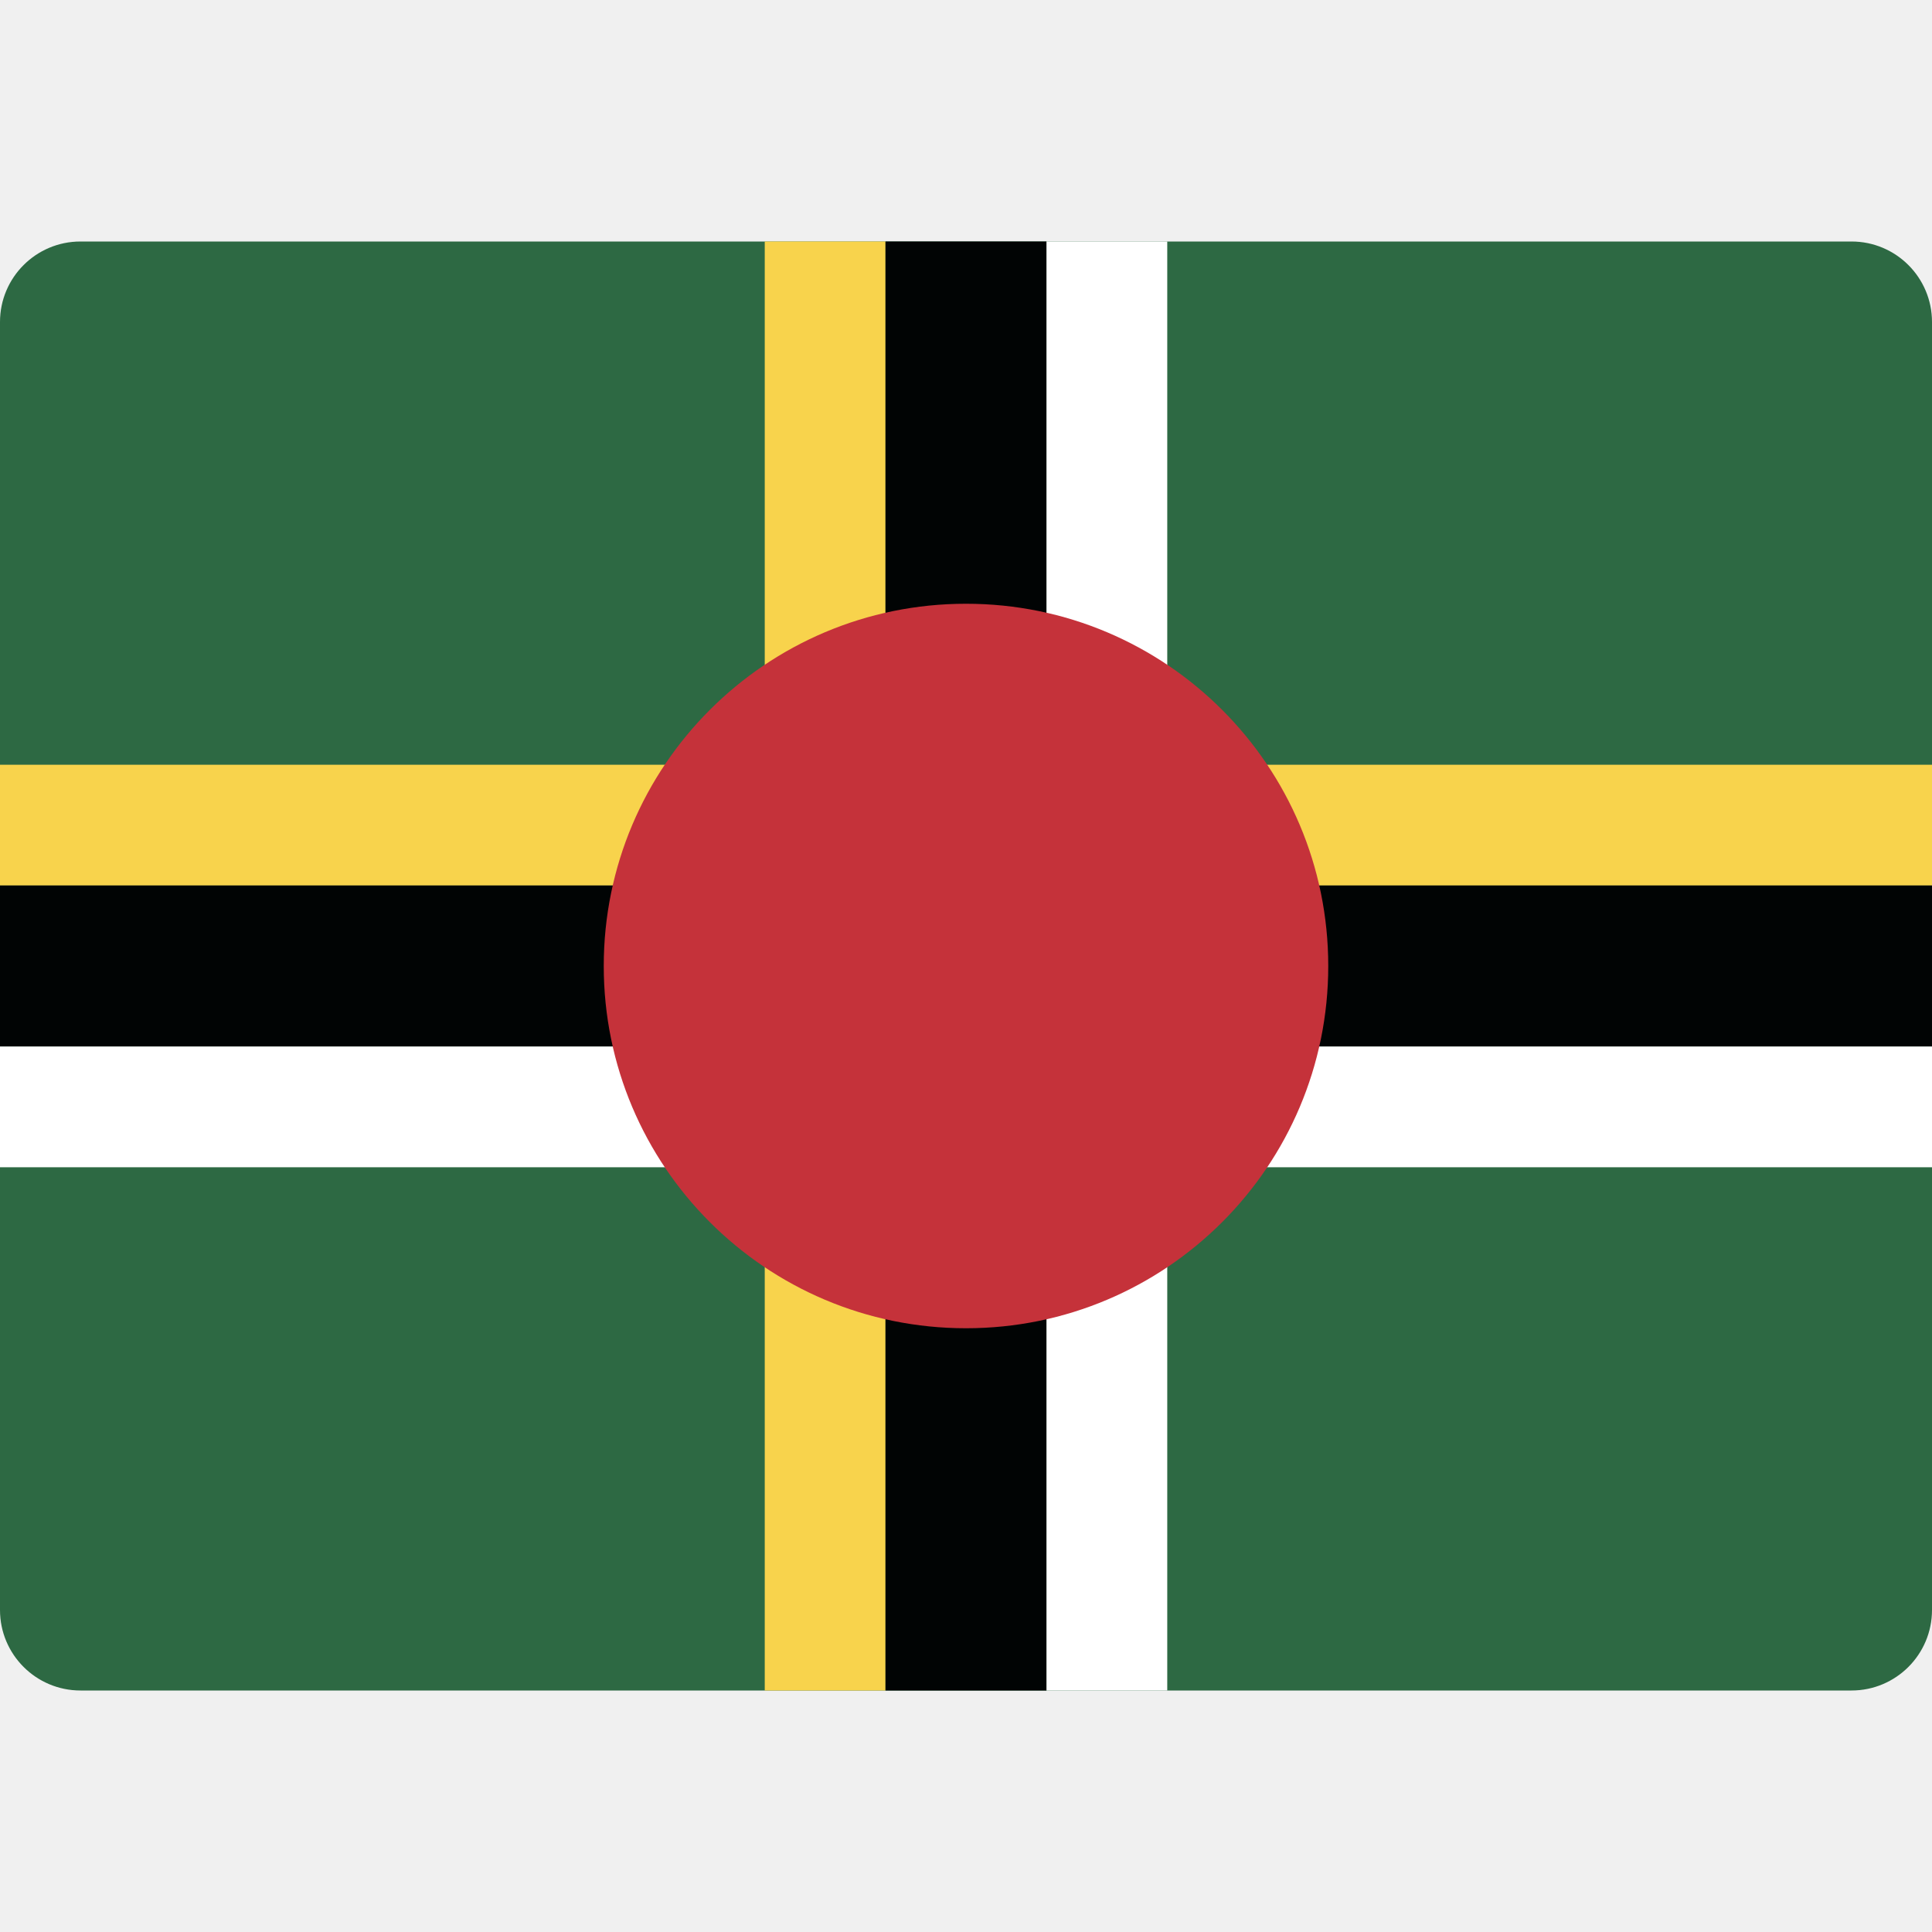
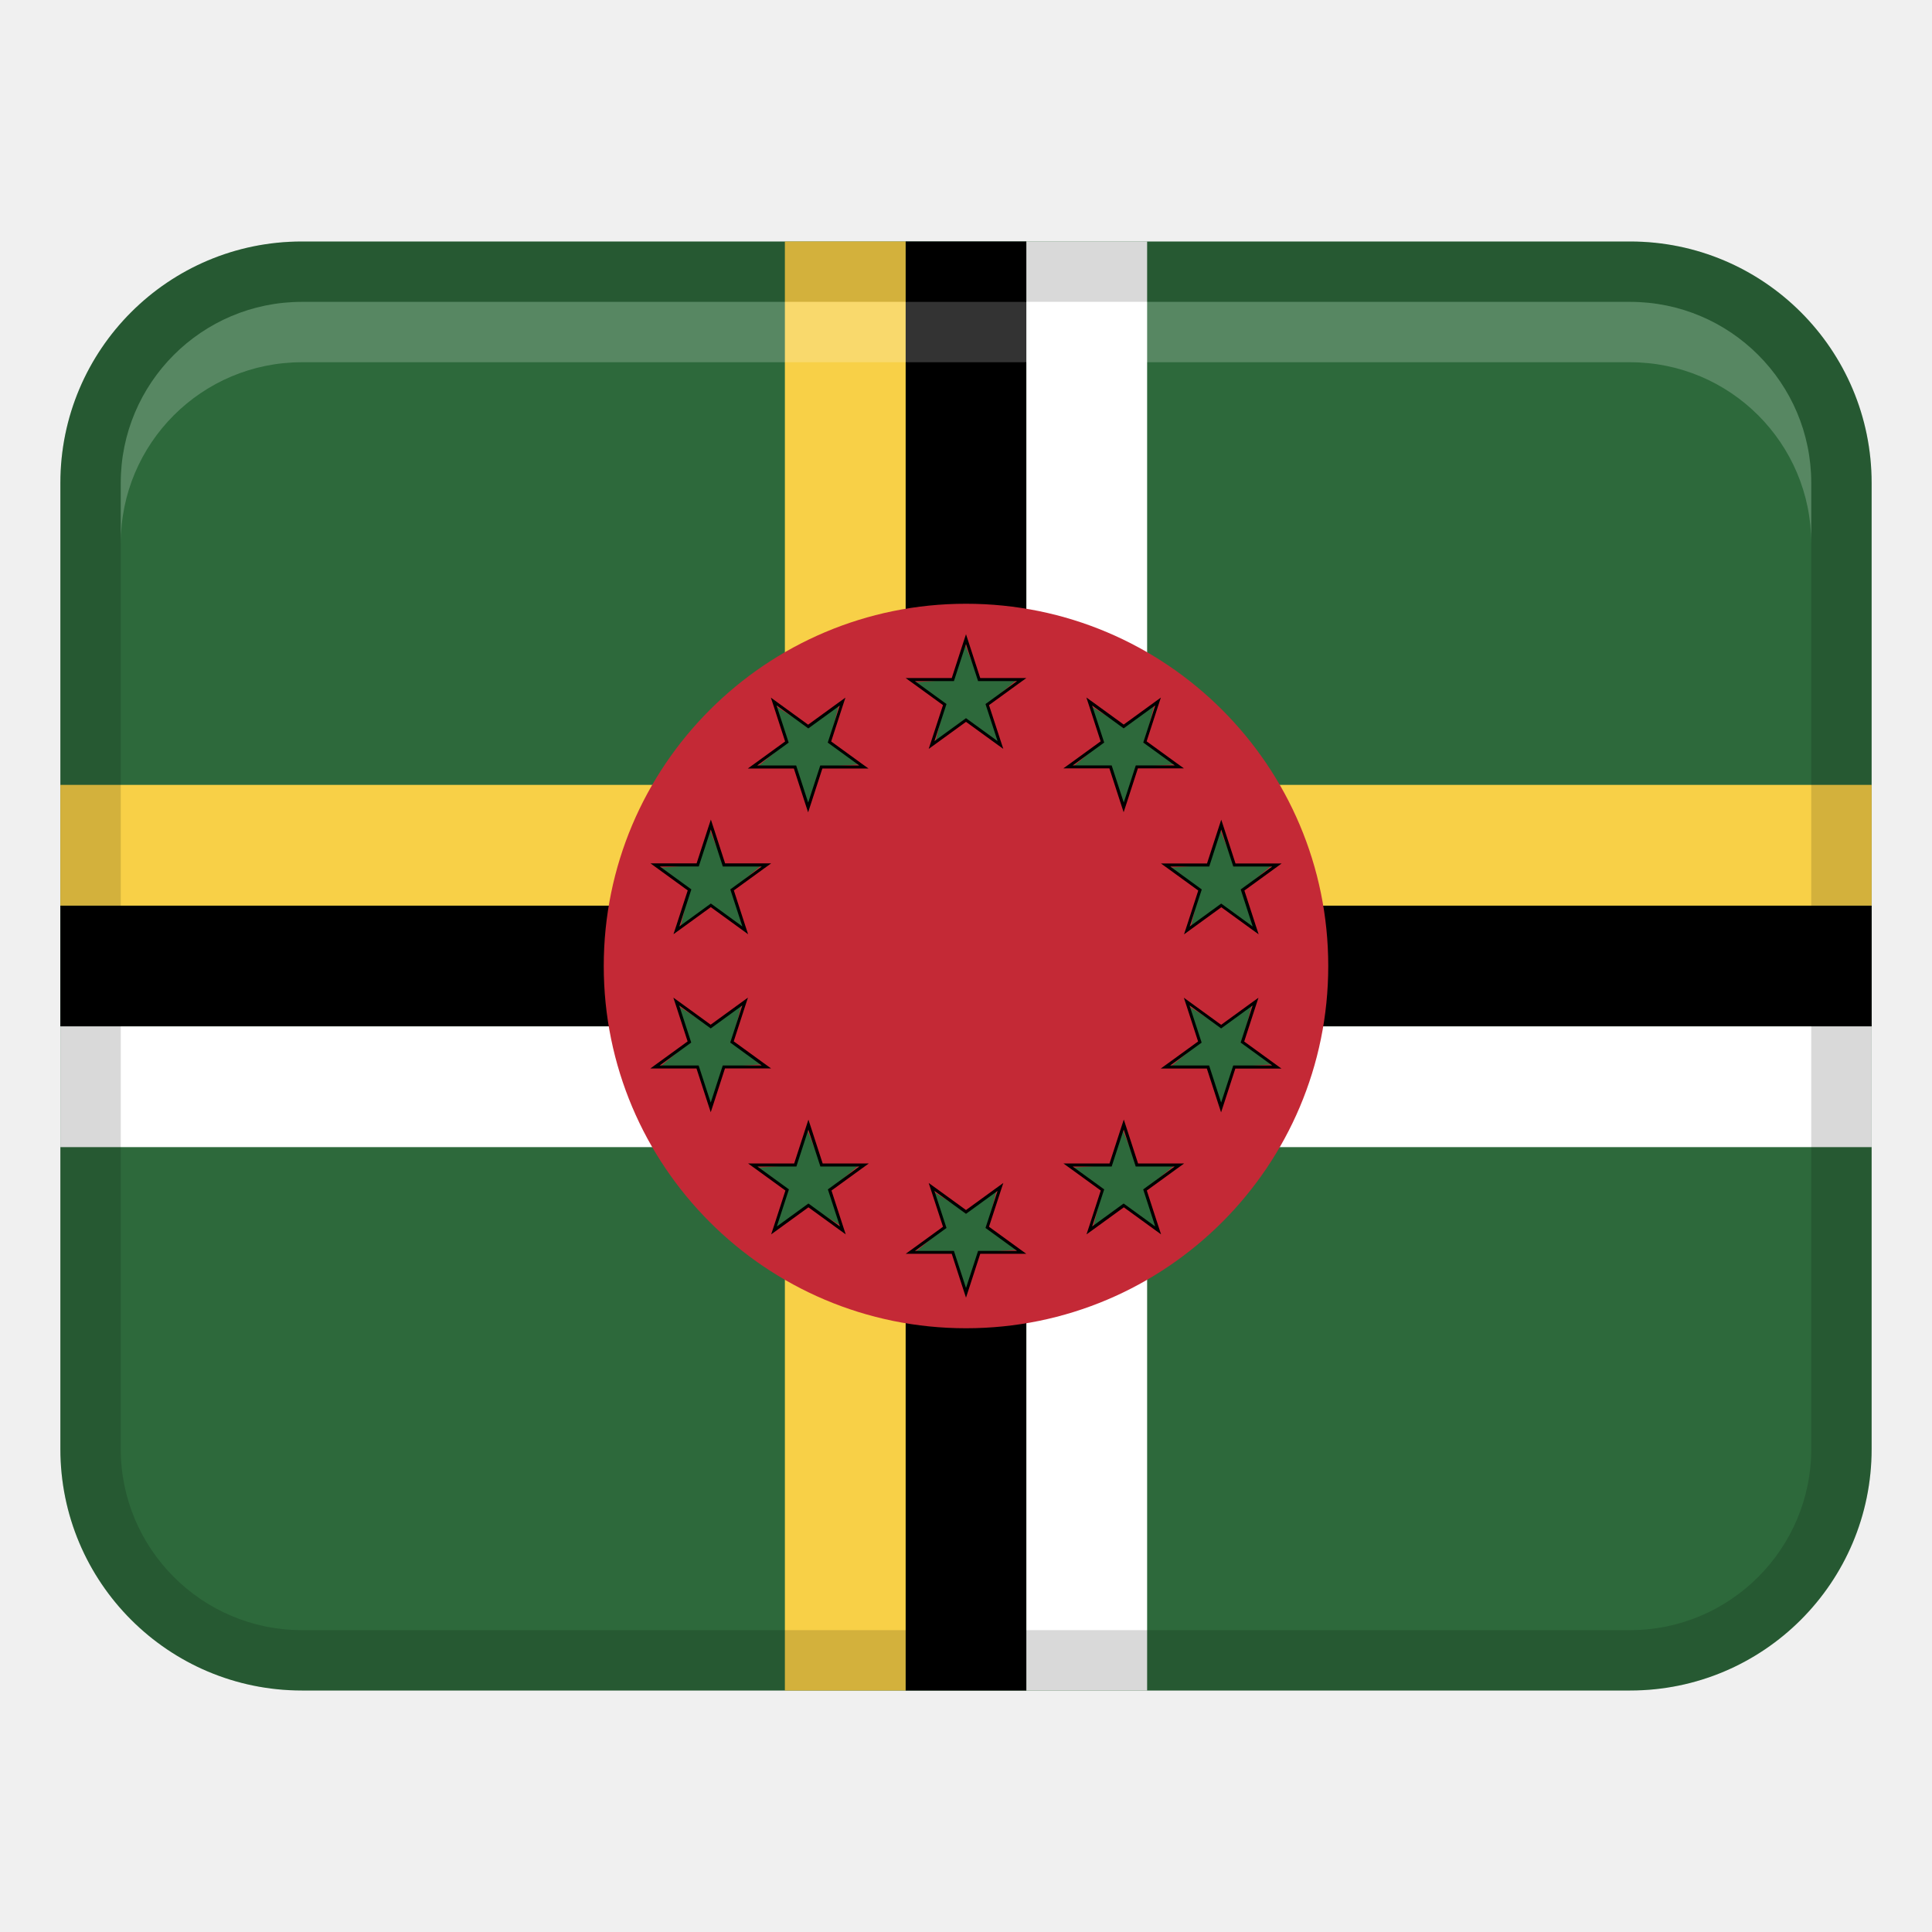
- <svg xmlns="http://www.w3.org/2000/svg" height="48" width="48" viewBox="0 0 48 48">
-   <rect y="6" width="48" height="36" rx="2" ry="2" fill="#2d6943" />
-   <rect x="19" y="6" width="3" height="36" fill="#f8d34c" />
-   <rect x="22" y="6" width="4" height="36" fill="#010404" />
-   <rect x="26" y="6" width="3" height="36" fill="#fff" />
-   <rect x="22.5" y="-3.5" width="3" height="48" transform="translate(44.5 -3.5) rotate(90)" fill="#f8d34c" />
-   <rect x="22" width="4" height="48" transform="translate(48 0) rotate(90)" fill="#010404" />
-   <rect x="22.5" y="3.5" width="3" height="48" transform="translate(51.5 3.5) rotate(90)" fill="#fff" />
-   <circle cx="24" cy="24" r="9" fill="#c5323a" />
+ <svg xmlns="http://www.w3.org/2000/svg" width="32" height="32" viewBox="0 0 32 32">
+   <g class="nc-icon-wrapper">
+     <rect x="1" y="4" width="30" height="24" rx="4" ry="4" fill="#2d693b" />
+     <path d="M15 4H17V28H15z" />
+     <path fill="#f8d047" d="M13 4H15V28H13z" />
+     <path fill="#fff" d="M17 4H19V28H17z" />
+     <path transform="rotate(90 16 16)" d="M15 1H17V31H15z" />
+     <path transform="rotate(90 16 14)" fill="#f8d047" d="M15 -1H17V29H15z" />
+     <path transform="rotate(90 16 18)" fill="#fff" d="M15 3H17V33H15z" />
+     <path d="M27,4H5c-2.209,0-4,1.791-4,4V24c0,2.209,1.791,4,4,4H27c2.209,0,4-1.791,4-4V8c0-2.209-1.791-4-4-4Zm3,20c0,1.654-1.346,3-3,3H5c-1.654,0-3-1.346-3-3V8c0-1.654,1.346-3,3-3H27c1.654,0,3,1.346,3,3V24Z" opacity=".15" />
+     <circle cx="16" cy="16" r="6" fill="#c42936" />
+     <path fill="#2d693b" d="M15.985 11.915L15.492 12.294 15.653 11.653 15.14 11.301 15.8 11.256 15.977 10.659 16.223 11.273 16.846 11.256 16.338 11.681 16.57 12.34 15.985 11.915z" />
+     <path d="M16,10.667l.2,.614h.646l-.523,.38,.2,.614-.523-.38-.523,.38,.2-.614-.523-.38h.646l.2-.614m0-.162l-.048,.146-.188,.58h-.763l.125,.09,.493,.358-.189,.579-.048,.146,.125-.09,.493-.358,.493,.358,.125,.09-.048-.146-.189-.579,.493-.358,.125-.09h-.763l-.188-.58-.048-.146h0Z" />
+     <path fill="#2d693b" d="M18.39 12.687L17.767 12.704 18.274 12.28 18.066 11.693 18.627 12.045 19.12 11.665 18.959 12.308 19.473 12.659 18.812 12.704 18.612 13.375 18.39 12.687z" />
+     <path d="M19.135,11.685l-.199,.614,.522,.379h-.646s-.199,.614-.199,.614l-.2-.614h-.646s.522-.379,.522-.379l-.2-.614,.522,.379,.523-.38m.095-.131l-.124,.09-.493,.358-.493-.358-.125-.09,.048,.146,.188,.58-.493,.358-.125,.09h.154s.609,0,.609,0l.188,.58,.048,.146,.048-.146,.188-.58h.609s.154,0,.154,0l-.125-.09-.493-.358,.188-.58,.048-.146h0Z" />
+     <path fill="#2d693b" d="M20.212 14.986L19.719 15.366 19.881 14.724 19.367 14.372 20.027 14.327 20.203 13.73 20.45 14.344 21.072 14.327 20.564 14.751 20.797 15.411 20.212 14.986z" />
+     <path d="M20.227,13.738l.2,.614h.646s-.523,.38-.523,.38l.199,.614-.522-.38-.522,.38,.2-.614-.522-.38h.646s.199-.614,.199-.614m0-.162l-.048,.146-.188,.58h-.609s-.154,0-.154,0l.125,.09,.493,.358-.188,.58-.048,.146,.125-.091,.493-.358,.493,.358,.125,.09-.048-.146-.188-.579,.493-.358,.124-.09h-.154s-.61,0-.61,0l-.188-.579-.048-.146h0Z" />
+     <path fill="#2d693b" d="M20.004 17.656L19.382 17.673 19.89 17.249 19.681 16.662 20.241 17.014 20.734 16.634 20.573 17.276 21.087 17.628 20.427 17.673 20.227 18.343 20.004 17.656z" />
+     <path d="M19.704,16.654l.522,.38,.522-.38-.199,.614,.523,.38h-.646s-.2,.614-.2,.614l-.199-.614h-.646s.522-.379,.522-.379l-.2-.614m-.095-.131l.048,.146,.188,.58-.493,.358-.125,.09h.154s.609,0,.609,0l.188,.58,.048,.146,.048-.146,.188-.579h.61s.154,0,.154,0l-.124-.09-.493-.358,.188-.579,.048-.146-.125,.09-.493,.358-.493-.358-.125-.091h0Z" />
+     <path fill="#2d693b" d="M18.598 19.955L18.104 20.334 18.266 19.692 17.752 19.341 18.413 19.296 18.589 18.699 18.835 19.313 19.458 19.296 18.95 19.72 19.183 20.38 18.598 19.955z" />
+     <path d="M18.612,18.707l.199,.614h.646s-.522,.379-.522,.379l.199,.614-.523-.38-.522,.38,.2-.614-.522-.379h.646s.2-.614,.2-.614m0-.162l-.048,.146-.188,.58h-.609s-.154,0-.154,0l.125,.09,.493,.358-.188,.58-.048,.146,.125-.09,.493-.358,.493,.358,.124,.09-.048-.146-.188-.58,.493-.358,.125-.09h-.154s-.609,0-.609,0l-.188-.58-.048-.146h0Z" />
+     <path fill="#2d693b" d="M15.776 20.727L15.154 20.744 15.662 20.319 15.454 19.733 16.015 20.085 16.508 19.706 16.347 20.347 16.86 20.699 16.199 20.744 16 21.415 15.776 20.727z" />
+     <path d="M16.523,19.725l-.2,.614,.523,.38h-.646l-.2,.614-.2-.614h-.646l.523-.38-.2-.614,.523,.38,.523-.38m.095-.131l-.125,.09-.493,.358-.493-.358-.125-.09,.048,.146,.189,.579-.493,.358-.125,.09h.763l.188,.58,.048,.146,.048-.146,.188-.58h.763l-.125-.09-.493-.358,.189-.579,.048-.146h0Z" />
+     <path fill="#2d693b" d="M13.041 19.692L12.527 19.341 13.188 19.296 13.364 18.699 13.61 19.313 14.233 19.296 13.726 19.72 13.934 20.307 13.373 19.955 12.817 20.38 13.041 19.692z" />
+     <path d="M13.388,18.707l.2,.614h.646s-.522,.379-.522,.379l.2,.614-.522-.38-.523,.38,.2-.614-.522-.379h.646s.199-.614,.199-.614m0-.162l-.048,.146-.188,.58h-.609s-.154,0-.154,0l.125,.09,.493,.358-.188,.58-.048,.146,.124-.09,.493-.358,.493,.358,.125,.09-.048-.146-.188-.58,.493-.358,.125-.09h-.154s-.61,0-.61,0l-.188-.58-.048-.146h0Z" />
+     <path fill="#2d693b" d="M11.55 17.656L10.928 17.673 11.436 17.248 11.228 16.662 11.788 17.014 12.281 16.634 12.119 17.276 12.633 17.628 11.973 17.673 11.773 18.343 11.55 17.656z" />
+     <path d="M12.295,16.654l-.2,.614,.522,.38h-.646s-.199,.614-.199,.614l-.2-.614h-.646s.523-.38,.523-.38l-.199-.614,.522,.38,.522-.38m.095-.131l-.125,.091-.493,.358-.493-.358-.125-.09,.048,.146,.188,.579-.493,.358-.124,.09h.154s.61,0,.61,0l.188,.579,.048,.146,.048-.146,.188-.58h.609s.154,0,.154,0l-.125-.09-.493-.358,.188-.58,.048-.146h0Z" />
+     <path fill="#2d693b" d="M11.759 14.986L11.266 15.366 11.427 14.724 10.913 14.372 11.573 14.327 11.75 13.73 11.996 14.344 12.618 14.327 12.11 14.751 12.344 15.411 11.759 14.986z" />
+     <path d="M11.773,13.738l.199,.614h.646s-.522,.379-.522,.379l.2,.614-.522-.38-.522,.38,.199-.614-.523-.38h.646s.2-.614,.2-.614m0-.162l-.048,.146-.188,.579h-.61s-.154,0-.154,0l.124,.09,.493,.358-.188,.579-.048,.146,.125-.09,.493-.358,.493,.358,.125,.091-.048-.146-.188-.58,.493-.358,.125-.09h-.154s-.609,0-.609,0l-.188-.58-.048-.146h0Z" />
+     <path fill="#2d693b" d="M13.165 12.687L12.542 12.704 13.05 12.28 12.842 11.693 13.402 12.045 13.896 11.666 13.734 12.308 14.248 12.659 13.587 12.704 13.388 13.375 13.165 12.687z" />
+     <path d="M12.865,11.685l.523,.38,.522-.379-.2,.614,.522,.379h-.646s-.2,.614-.2,.614l-.199-.614h-.646s.522-.379,.522-.379l-.2-.614m-.095-.131l.048,.146,.188,.58-.493,.358-.125,.09h.154s.609,0,.609,0l.188,.58,.048,.146,.048-.146,.188-.58h.61s.154,0,.154,0l-.125-.09-.493-.358,.188-.58,.048-.146-.125,.09-.493,.358-.493-.358-.124-.09h0Z" />
+     <path d="M27,5H5c-1.657,0-3,1.343-3,3v1c0-1.657,1.343-3,3-3H27c1.657,0,3,1.343,3,3v-1c0-1.657-1.343-3-3-3Z" fill="#fff" opacity=".2" />
+   </g>
</svg>
